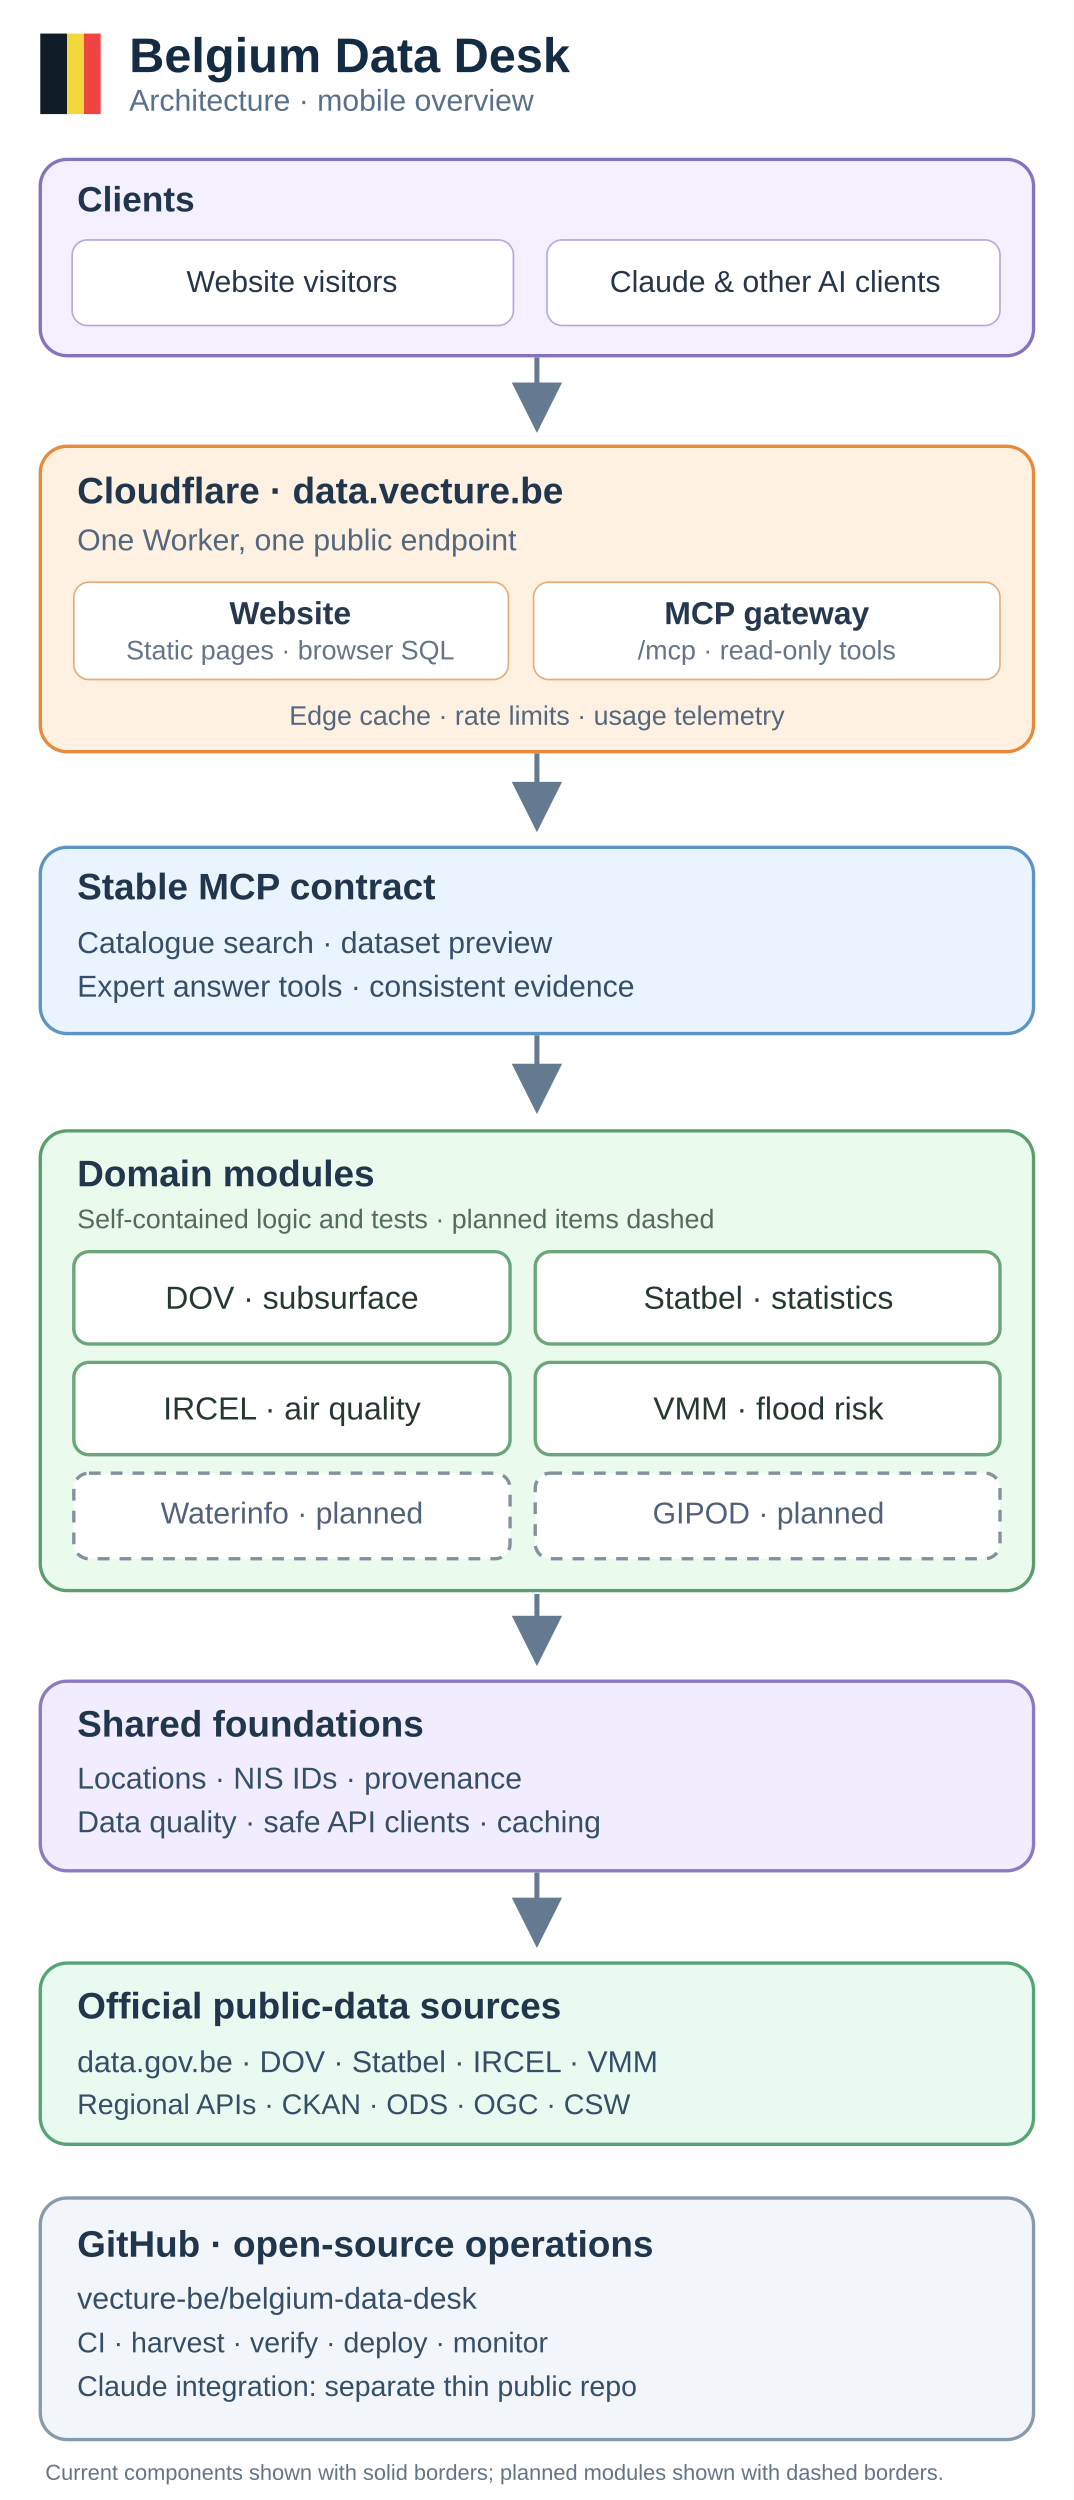
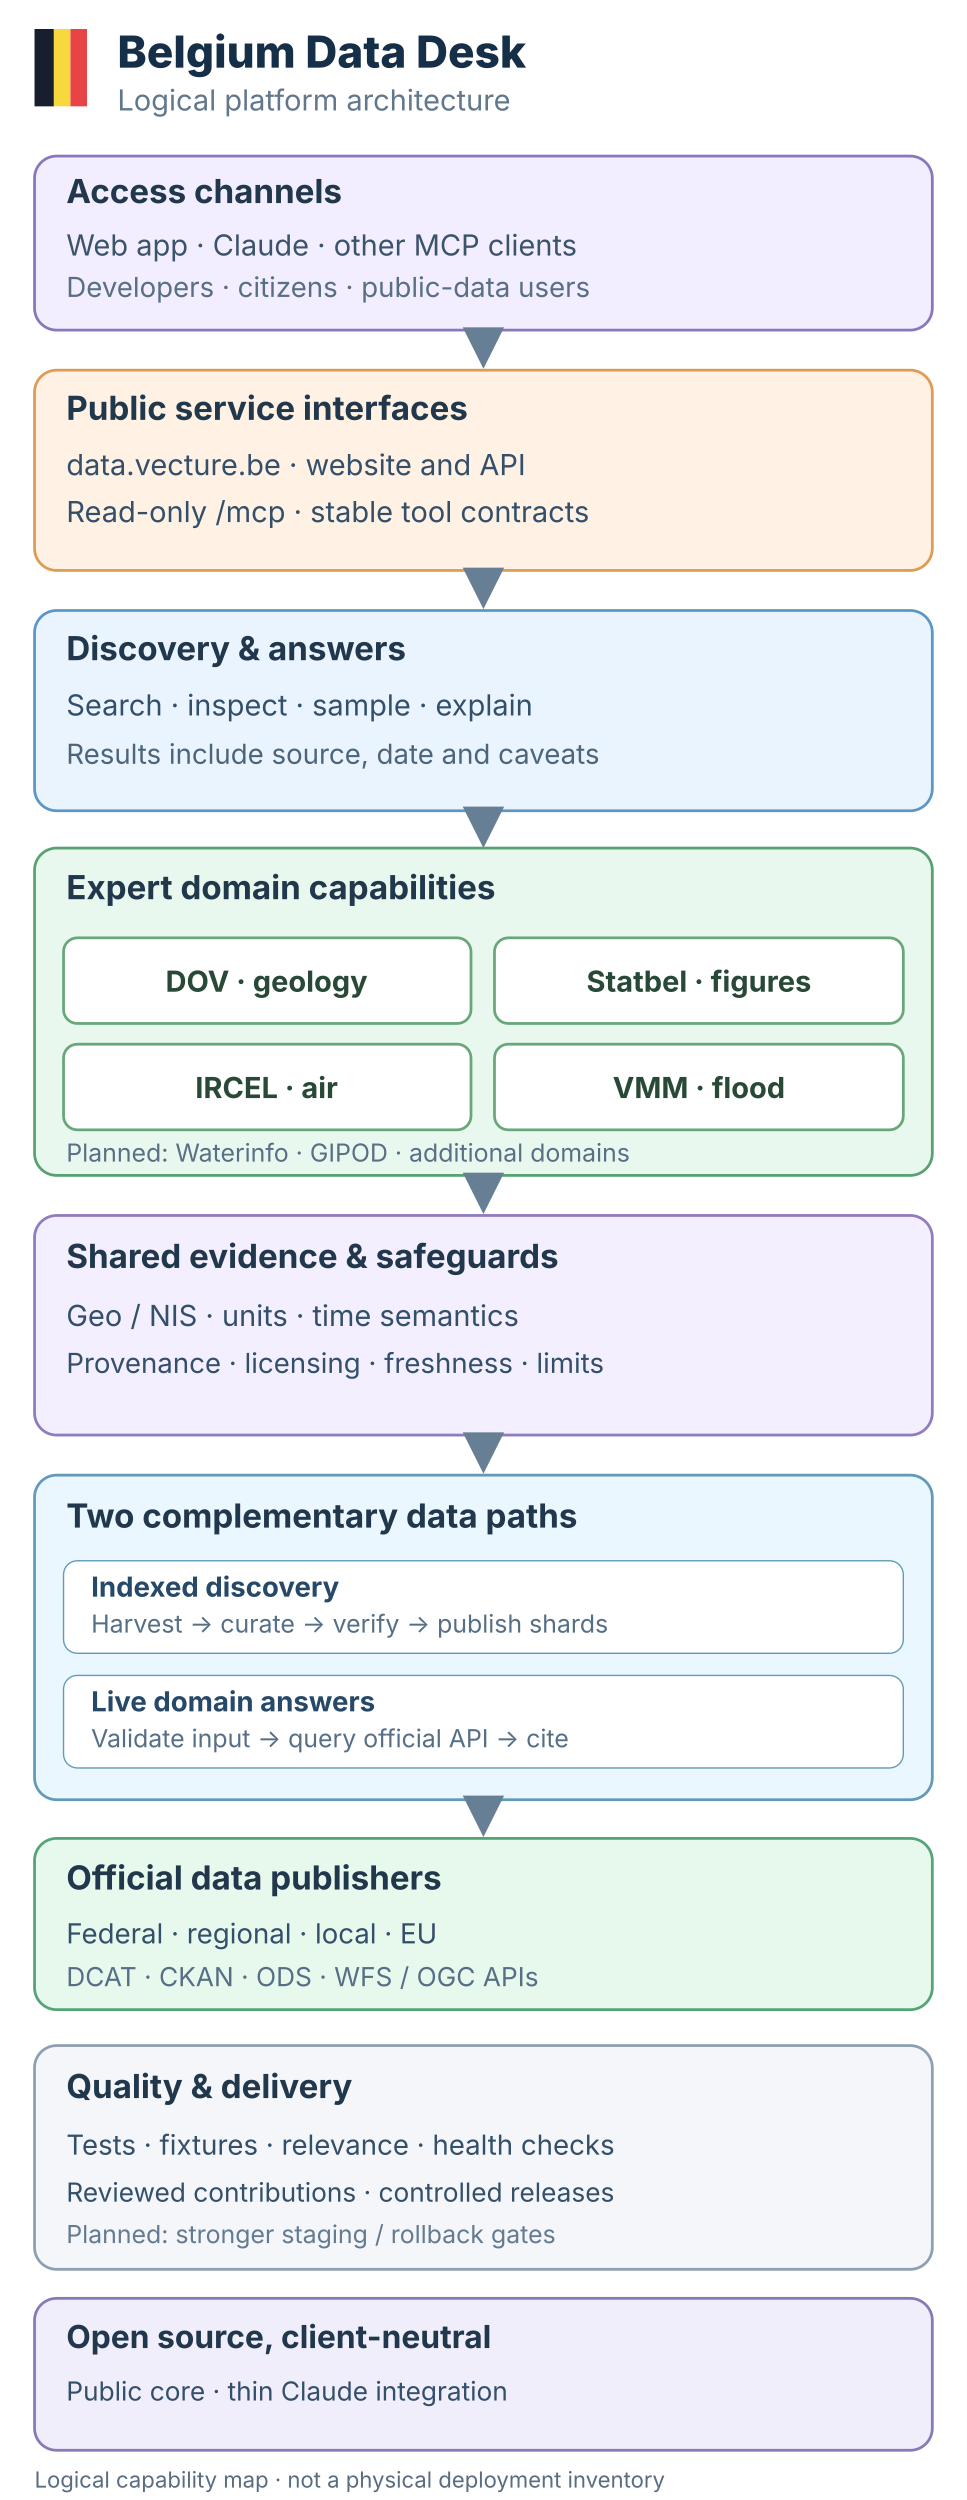
- <svg xmlns="http://www.w3.org/2000/svg" width="640" height="1490" viewBox="0 0 640 1490" role="img" aria-labelledby="title desc">
+ <svg xmlns="http://www.w3.org/2000/svg" width="700" height="1810" viewBox="0 0 700 1810" role="img" aria-labelledby="ttl dsc">
  <defs>
-     <marker id="arrow" markerWidth="12" markerHeight="12" refX="9" refY="5" orient="auto">
-       <path d="M0 0 L10 5 L0 10 Z" fill="#647a91" />
+     <marker id="arr" markerWidth="11" markerHeight="11" refX="8" refY="5" orient="auto">
+       <path d="M0 0 L10 5 L0 10 Z" fill="#677f95" />
    </marker>
  </defs>
-   <rect width="640" height="1490" fill="#fff" />
-   <rect x="24" y="20" width="16" height="48" fill="#111c29" />
-   <rect x="40" y="20" width="10" height="48" fill="#f3d83d" />
-   <rect x="50" y="20" width="10" height="48" fill="#ef4444" />
-   <text x="77" y="43" font-family="Arial,Helvetica,sans-serif" font-weight="700" font-size="29" fill="#142c43">Belgium Data Desk</text>
-   <text x="77" y="66" font-family="Arial,Helvetica,sans-serif" font-size="18" fill="#587089">Architecture · mobile overview</text>
-   <rect x="24" y="95" width="592" height="117" rx="16" fill="#f4f0ff" stroke="#8673bc" stroke-width="2" />
-   <text x="46" y="126" font-family="Arial,Helvetica,sans-serif" font-size="21" font-weight="700" fill="#20364c">Clients</text>
-   <rect x="43" y="143" width="263" height="51" rx="9" fill="#fff" stroke="#b9a8df" />
-   <rect x="326" y="143" width="270" height="51" rx="9" fill="#fff" stroke="#b9a8df" />
-   <text x="174" y="174" text-anchor="middle" font-family="Arial,Helvetica,sans-serif" font-size="18" fill="#25364a">Website visitors</text>
-   <text x="462" y="174" text-anchor="middle" font-family="Arial,Helvetica,sans-serif" font-size="18" fill="#25364a">Claude &amp; other AI clients</text>
-   <path d="M320 213 V255" stroke="#647a91" stroke-width="3" marker-end="url(#arrow)" fill="none" />
-   <rect x="24" y="266" width="592" height="182" rx="16" fill="#fff1e2" stroke="#e68b3b" stroke-width="2" />
-   <text x="46" y="300" font-family="Arial,Helvetica,sans-serif" font-size="22" font-weight="700" fill="#20364c">Cloudflare · data.vecture.be</text>
-   <text x="46" y="328" font-family="Arial,Helvetica,sans-serif" font-size="18" fill="#53677e">One Worker, one public endpoint</text>
-   <rect x="44" y="347" width="259" height="58" rx="9" fill="#fff" stroke="#e5ad76" />
-   <rect x="318" y="347" width="278" height="58" rx="9" fill="#fff" stroke="#e5ad76" />
-   <text x="173" y="372" text-anchor="middle" font-family="Arial,Helvetica,sans-serif" font-size="19" font-weight="700" fill="#26384e">Website</text>
-   <text x="173" y="393" text-anchor="middle" font-family="Arial,Helvetica,sans-serif" font-size="16" fill="#64758a">Static pages · browser SQL</text>
-   <text x="457" y="372" text-anchor="middle" font-family="Arial,Helvetica,sans-serif" font-size="19" font-weight="700" fill="#26384e">MCP gateway</text>
-   <text x="457" y="393" text-anchor="middle" font-family="Arial,Helvetica,sans-serif" font-size="16" fill="#64758a">/mcp · read-only tools</text>
-   <text x="320" y="432" text-anchor="middle" font-family="Arial,Helvetica,sans-serif" font-size="16" fill="#53677e">Edge cache · rate limits · usage telemetry</text>
-   <path d="M320 449 V493" stroke="#647a91" stroke-width="3" marker-end="url(#arrow)" fill="none" />
-   <rect x="24" y="505" width="592" height="111" rx="16" fill="#eaf4ff" stroke="#5e94c3" stroke-width="2" />
-   <text x="46" y="536" font-family="Arial,Helvetica,sans-serif" font-size="22" font-weight="700" fill="#20364c">Stable MCP contract</text>
-   <text x="46" y="568" font-family="Arial,Helvetica,sans-serif" font-size="18" fill="#364f69">Catalogue search · dataset preview</text>
-   <text x="46" y="594" font-family="Arial,Helvetica,sans-serif" font-size="18" fill="#364f69">Expert answer tools · consistent evidence</text>
-   <path d="M320 617 V661" stroke="#647a91" stroke-width="3" marker-end="url(#arrow)" fill="none" />
-   <rect x="24" y="674" width="592" height="274" rx="16" fill="#eafaed" stroke="#5b9e6c" stroke-width="2" />
-   <text x="46" y="707" font-family="Arial,Helvetica,sans-serif" font-size="22" font-weight="700" fill="#20364c">Domain modules</text>
-   <text x="46" y="732" font-family="Arial,Helvetica,sans-serif" font-size="16" fill="#526d5b">Self-contained logic and tests · planned items dashed</text>
-   <rect x="44" y="746" width="260" height="55" rx="9" fill="#fff" stroke="#6aa679" stroke-width="2" />
-   <rect x="319" y="746" width="277" height="55" rx="9" fill="#fff" stroke="#6aa679" stroke-width="2" />
-   <text x="174" y="780" text-anchor="middle" font-family="Arial,Helvetica,sans-serif" font-size="19" fill="#253a2c">DOV · subsurface</text>
-   <text x="458" y="780" text-anchor="middle" font-family="Arial,Helvetica,sans-serif" font-size="19" fill="#253a2c">Statbel · statistics</text>
-   <rect x="44" y="812" width="260" height="55" rx="9" fill="#fff" stroke="#6aa679" stroke-width="2" />
-   <rect x="319" y="812" width="277" height="55" rx="9" fill="#fff" stroke="#6aa679" stroke-width="2" />
-   <text x="174" y="846" text-anchor="middle" font-family="Arial,Helvetica,sans-serif" font-size="19" fill="#253a2c">IRCEL · air quality</text>
-   <text x="458" y="846" text-anchor="middle" font-family="Arial,Helvetica,sans-serif" font-size="19" fill="#253a2c">VMM · flood risk</text>
-   <rect x="44" y="878" width="260" height="51" rx="9" fill="#fff" stroke="#83909d" stroke-width="2" stroke-dasharray="7 6" />
-   <rect x="319" y="878" width="277" height="51" rx="9" fill="#fff" stroke="#83909d" stroke-width="2" stroke-dasharray="7 6" />
-   <text x="174" y="908" text-anchor="middle" font-family="Arial,Helvetica,sans-serif" font-size="18" fill="#50627b">Waterinfo · planned</text>
-   <text x="458" y="908" text-anchor="middle" font-family="Arial,Helvetica,sans-serif" font-size="18" fill="#50627b">GIPOD · planned</text>
-   <path d="M320 950 V990" stroke="#647a91" stroke-width="3" marker-end="url(#arrow)" fill="none" />
-   <rect x="24" y="1002" width="592" height="113" rx="16" fill="#f1edff" stroke="#8d79c2" stroke-width="2" />
-   <text x="46" y="1035" font-family="Arial,Helvetica,sans-serif" font-size="22" font-weight="700" fill="#20364c">Shared foundations</text>
-   <text x="46" y="1066" font-family="Arial,Helvetica,sans-serif" font-size="18" fill="#364f69">Locations · NIS IDs · provenance</text>
-   <text x="46" y="1092" font-family="Arial,Helvetica,sans-serif" font-size="18" fill="#364f69">Data quality · safe API clients · caching</text>
-   <path d="M320 1116 V1158" stroke="#647a91" stroke-width="3" marker-end="url(#arrow)" fill="none" />
-   <rect x="24" y="1170" width="592" height="108" rx="16" fill="#e9faf0" stroke="#56a373" stroke-width="2" />
-   <text x="46" y="1203" font-family="Arial,Helvetica,sans-serif" font-size="22" font-weight="700" fill="#20364c">Official public-data sources</text>
-   <text x="46" y="1235" font-family="Arial,Helvetica,sans-serif" font-size="18" fill="#364f69">data.gov.be · DOV · Statbel · IRCEL · VMM</text>
-   <text x="46" y="1260" font-family="Arial,Helvetica,sans-serif" font-size="17" fill="#364f69">Regional APIs · CKAN · ODS · OGC · CSW</text>
-   <rect x="24" y="1310" width="592" height="144" rx="16" fill="#f2f6fa" stroke="#879bad" stroke-width="2" />
-   <text x="46" y="1345" font-family="Arial,Helvetica,sans-serif" font-size="22" font-weight="700" fill="#20364c">GitHub · open-source operations</text>
-   <text x="46" y="1376" font-family="Arial,Helvetica,sans-serif" font-size="18" fill="#364f69">vecture-be/belgium-data-desk</text>
-   <text x="46" y="1402" font-family="Arial,Helvetica,sans-serif" font-size="17" fill="#364f69">CI · harvest · verify · deploy · monitor</text>
-   <text x="46" y="1428" font-family="Arial,Helvetica,sans-serif" font-size="17" fill="#364f69">Claude integration: separate thin public repo</text>
-   <text x="27" y="1478" font-family="Arial,Helvetica,sans-serif" font-size="13" fill="#637487">Current components shown with solid borders; planned modules shown with dashed borders.</text>
+   <rect width="700" height="1810" fill="#ffffff" />
+   <rect x="25" y="21" width="14" height="56" fill="#171e2e" />
+   <rect x="39" y="21" width="12" height="56" fill="#f8d93d" />
+   <rect x="51" y="21" width="12" height="56" fill="#e94445" />
+   <text x="85" y="49" font-family="Inter,Arial,sans-serif" font-weight="800" font-size="32" fill="#162f49">Belgium Data Desk</text>
+   <text x="85" y="80" font-family="Inter,Arial,sans-serif" font-size="21" fill="#62778c">Logical platform architecture</text>
+   <rect x="25" y="113" width="650" height="126" rx="16" fill="#f2eeff" stroke="#8877bc" stroke-width="2" />
+   <text x="48" y="147" font-family="Inter,Arial,sans-serif" font-size="24" font-weight="700" fill="#21374c">Access channels</text>
+   <text x="48" y="185" font-family="Inter,Arial,sans-serif" font-size="21" fill="#3b536b">Web app · Claude · other MCP clients</text>
+   <text x="48" y="215" font-family="Inter,Arial,sans-serif" font-size="20" fill="#596f84">Developers · citizens · public-data users</text>
+   <path d="M350 240 V261" stroke="#677f95" stroke-width="3" marker-end="url(#arr)" />
+   <rect x="25" y="268" width="650" height="145" rx="16" fill="#fff2e4" stroke="#dc9c53" stroke-width="2" />
+   <text x="48" y="304" font-family="Inter,Arial,sans-serif" font-size="24" font-weight="700" fill="#21374c">Public service interfaces</text>
+   <text x="48" y="344" font-family="Inter,Arial,sans-serif" font-size="21" fill="#334f6a">data.vecture.be · website and API</text>
+   <text x="48" y="378" font-family="Inter,Arial,sans-serif" font-size="21" fill="#334f6a">Read-only /mcp · stable tool contracts</text>
+   <path d="M350 414 V435" stroke="#677f95" stroke-width="3" marker-end="url(#arr)" />
+   <rect x="25" y="442" width="650" height="145" rx="16" fill="#eaf4ff" stroke="#5c96c7" stroke-width="2" />
+   <text x="48" y="478" font-family="Inter,Arial,sans-serif" font-size="24" font-weight="700" fill="#21374c">Discovery &amp; answers</text>
+   <text x="48" y="518" font-family="Inter,Arial,sans-serif" font-size="21" fill="#334f6a">Search · inspect · sample · explain</text>
+   <text x="48" y="553" font-family="Inter,Arial,sans-serif" font-size="20" fill="#4c657b">Results include source, date and caveats</text>
+   <path d="M350 588 V608" stroke="#677f95" stroke-width="3" marker-end="url(#arr)" />
+   <rect x="25" y="614" width="650" height="237" rx="16" fill="#e9f8ee" stroke="#59a170" stroke-width="2" />
+   <text x="48" y="651" font-family="Inter,Arial,sans-serif" font-size="24" font-weight="700" fill="#21374c">Expert domain capabilities</text>
+   <g font-family="Inter,Arial,sans-serif" font-size="21" font-weight="700" text-anchor="middle" fill="#284936">
+     <rect x="46" y="679" width="295" height="62" rx="10" fill="#fff" stroke="#69a77a" stroke-width="2" />
+     <rect x="358" y="679" width="296" height="62" rx="10" fill="#fff" stroke="#69a77a" stroke-width="2" />
+     <text x="193" y="718">DOV · geology</text>
+     <text x="506" y="718">Statbel · figures</text>
+     <rect x="46" y="756" width="295" height="62" rx="10" fill="#fff" stroke="#69a77a" stroke-width="2" />
+     <rect x="358" y="756" width="296" height="62" rx="10" fill="#fff" stroke="#69a77a" stroke-width="2" />
+     <text x="193" y="795">IRCEL · air</text>
+     <text x="506" y="795">VMM · flood</text>
+   </g>
+   <text x="48" y="841" font-family="Inter,Arial,sans-serif" font-size="18" fill="#596f84">Planned: Waterinfo · GIPOD · additional domains</text>
+   <path d="M350 852 V873" stroke="#677f95" stroke-width="3" marker-end="url(#arr)" />
+   <rect x="25" y="880" width="650" height="159" rx="16" fill="#f3efff" stroke="#917bbf" stroke-width="2" />
+   <text x="48" y="918" font-family="Inter,Arial,sans-serif" font-size="24" font-weight="700" fill="#21374c">Shared evidence &amp; safeguards</text>
+   <text x="48" y="960" font-family="Inter,Arial,sans-serif" font-size="21" fill="#334f6a">Geo / NIS · units · time semantics</text>
+   <text x="48" y="994" font-family="Inter,Arial,sans-serif" font-size="20" fill="#334f6a">Provenance · licensing · freshness · limits</text>
+   <path d="M350 1040 V1061" stroke="#677f95" stroke-width="3" marker-end="url(#arr)" />
+   <rect x="25" y="1068" width="650" height="235" rx="16" fill="#eaf7ff" stroke="#639ab7" stroke-width="2" />
+   <text x="48" y="1106" font-family="Inter,Arial,sans-serif" font-size="24" font-weight="700" fill="#21374c">Two complementary data paths</text>
+   <rect x="46" y="1130" width="608" height="67" rx="10" fill="#fff" stroke="#629ab8" />
+   <text x="66" y="1156" font-family="Inter,Arial,sans-serif" font-size="20" font-weight="700" fill="#264969">Indexed discovery</text>
+   <text x="66" y="1182" font-family="Inter,Arial,sans-serif" font-size="18" fill="#566f86">Harvest → curate → verify → publish shards</text>
+   <rect x="46" y="1213" width="608" height="67" rx="10" fill="#fff" stroke="#629ab8" />
+   <text x="66" y="1239" font-family="Inter,Arial,sans-serif" font-size="20" font-weight="700" fill="#264969">Live domain answers</text>
+   <text x="66" y="1265" font-family="Inter,Arial,sans-serif" font-size="18" fill="#566f86">Validate input → query official API → cite</text>
+   <path d="M350 1304 V1324" stroke="#677f95" stroke-width="3" marker-end="url(#arr)" />
+   <rect x="25" y="1331" width="650" height="124" rx="16" fill="#e7f9ed" stroke="#56a376" stroke-width="2" />
+   <text x="48" y="1368" font-family="Inter,Arial,sans-serif" font-size="24" font-weight="700" fill="#21374c">Official data publishers</text>
+   <text x="48" y="1407" font-family="Inter,Arial,sans-serif" font-size="20" fill="#334f6a">Federal · regional · local · EU</text>
+   <text x="48" y="1438" font-family="Inter,Arial,sans-serif" font-size="19" fill="#566f86">DCAT · CKAN · ODS · WFS / OGC APIs</text>
+   <rect x="25" y="1481" width="650" height="162" rx="16" fill="#f4f6fa" stroke="#8da0b3" stroke-width="2" />
+   <text x="48" y="1519" font-family="Inter,Arial,sans-serif" font-size="24" font-weight="700" fill="#21374c">Quality &amp; delivery</text>
+   <text x="48" y="1560" font-family="Inter,Arial,sans-serif" font-size="20" fill="#334f6a">Tests · fixtures · relevance · health checks</text>
+   <text x="48" y="1594" font-family="Inter,Arial,sans-serif" font-size="19" fill="#334f6a">Reviewed contributions · controlled releases</text>
+   <text x="48" y="1624" font-family="Inter,Arial,sans-serif" font-size="18" fill="#647a91">Planned: stronger staging / rollback gates</text>
+   <rect x="25" y="1664" width="650" height="110" rx="16" fill="#f1eefc" stroke="#8979b5" stroke-width="2" />
+   <text x="48" y="1700" font-family="Inter,Arial,sans-serif" font-size="23" font-weight="700" fill="#21374c">Open source, client-neutral</text>
+   <text x="48" y="1738" font-family="Inter,Arial,sans-serif" font-size="19" fill="#334f6a">Public core · thin Claude integration</text>
+   <text x="25" y="1801" font-family="Inter,Arial,sans-serif" font-size="16" fill="#596c81">Logical capability map · not a physical deployment inventory</text>
</svg>
